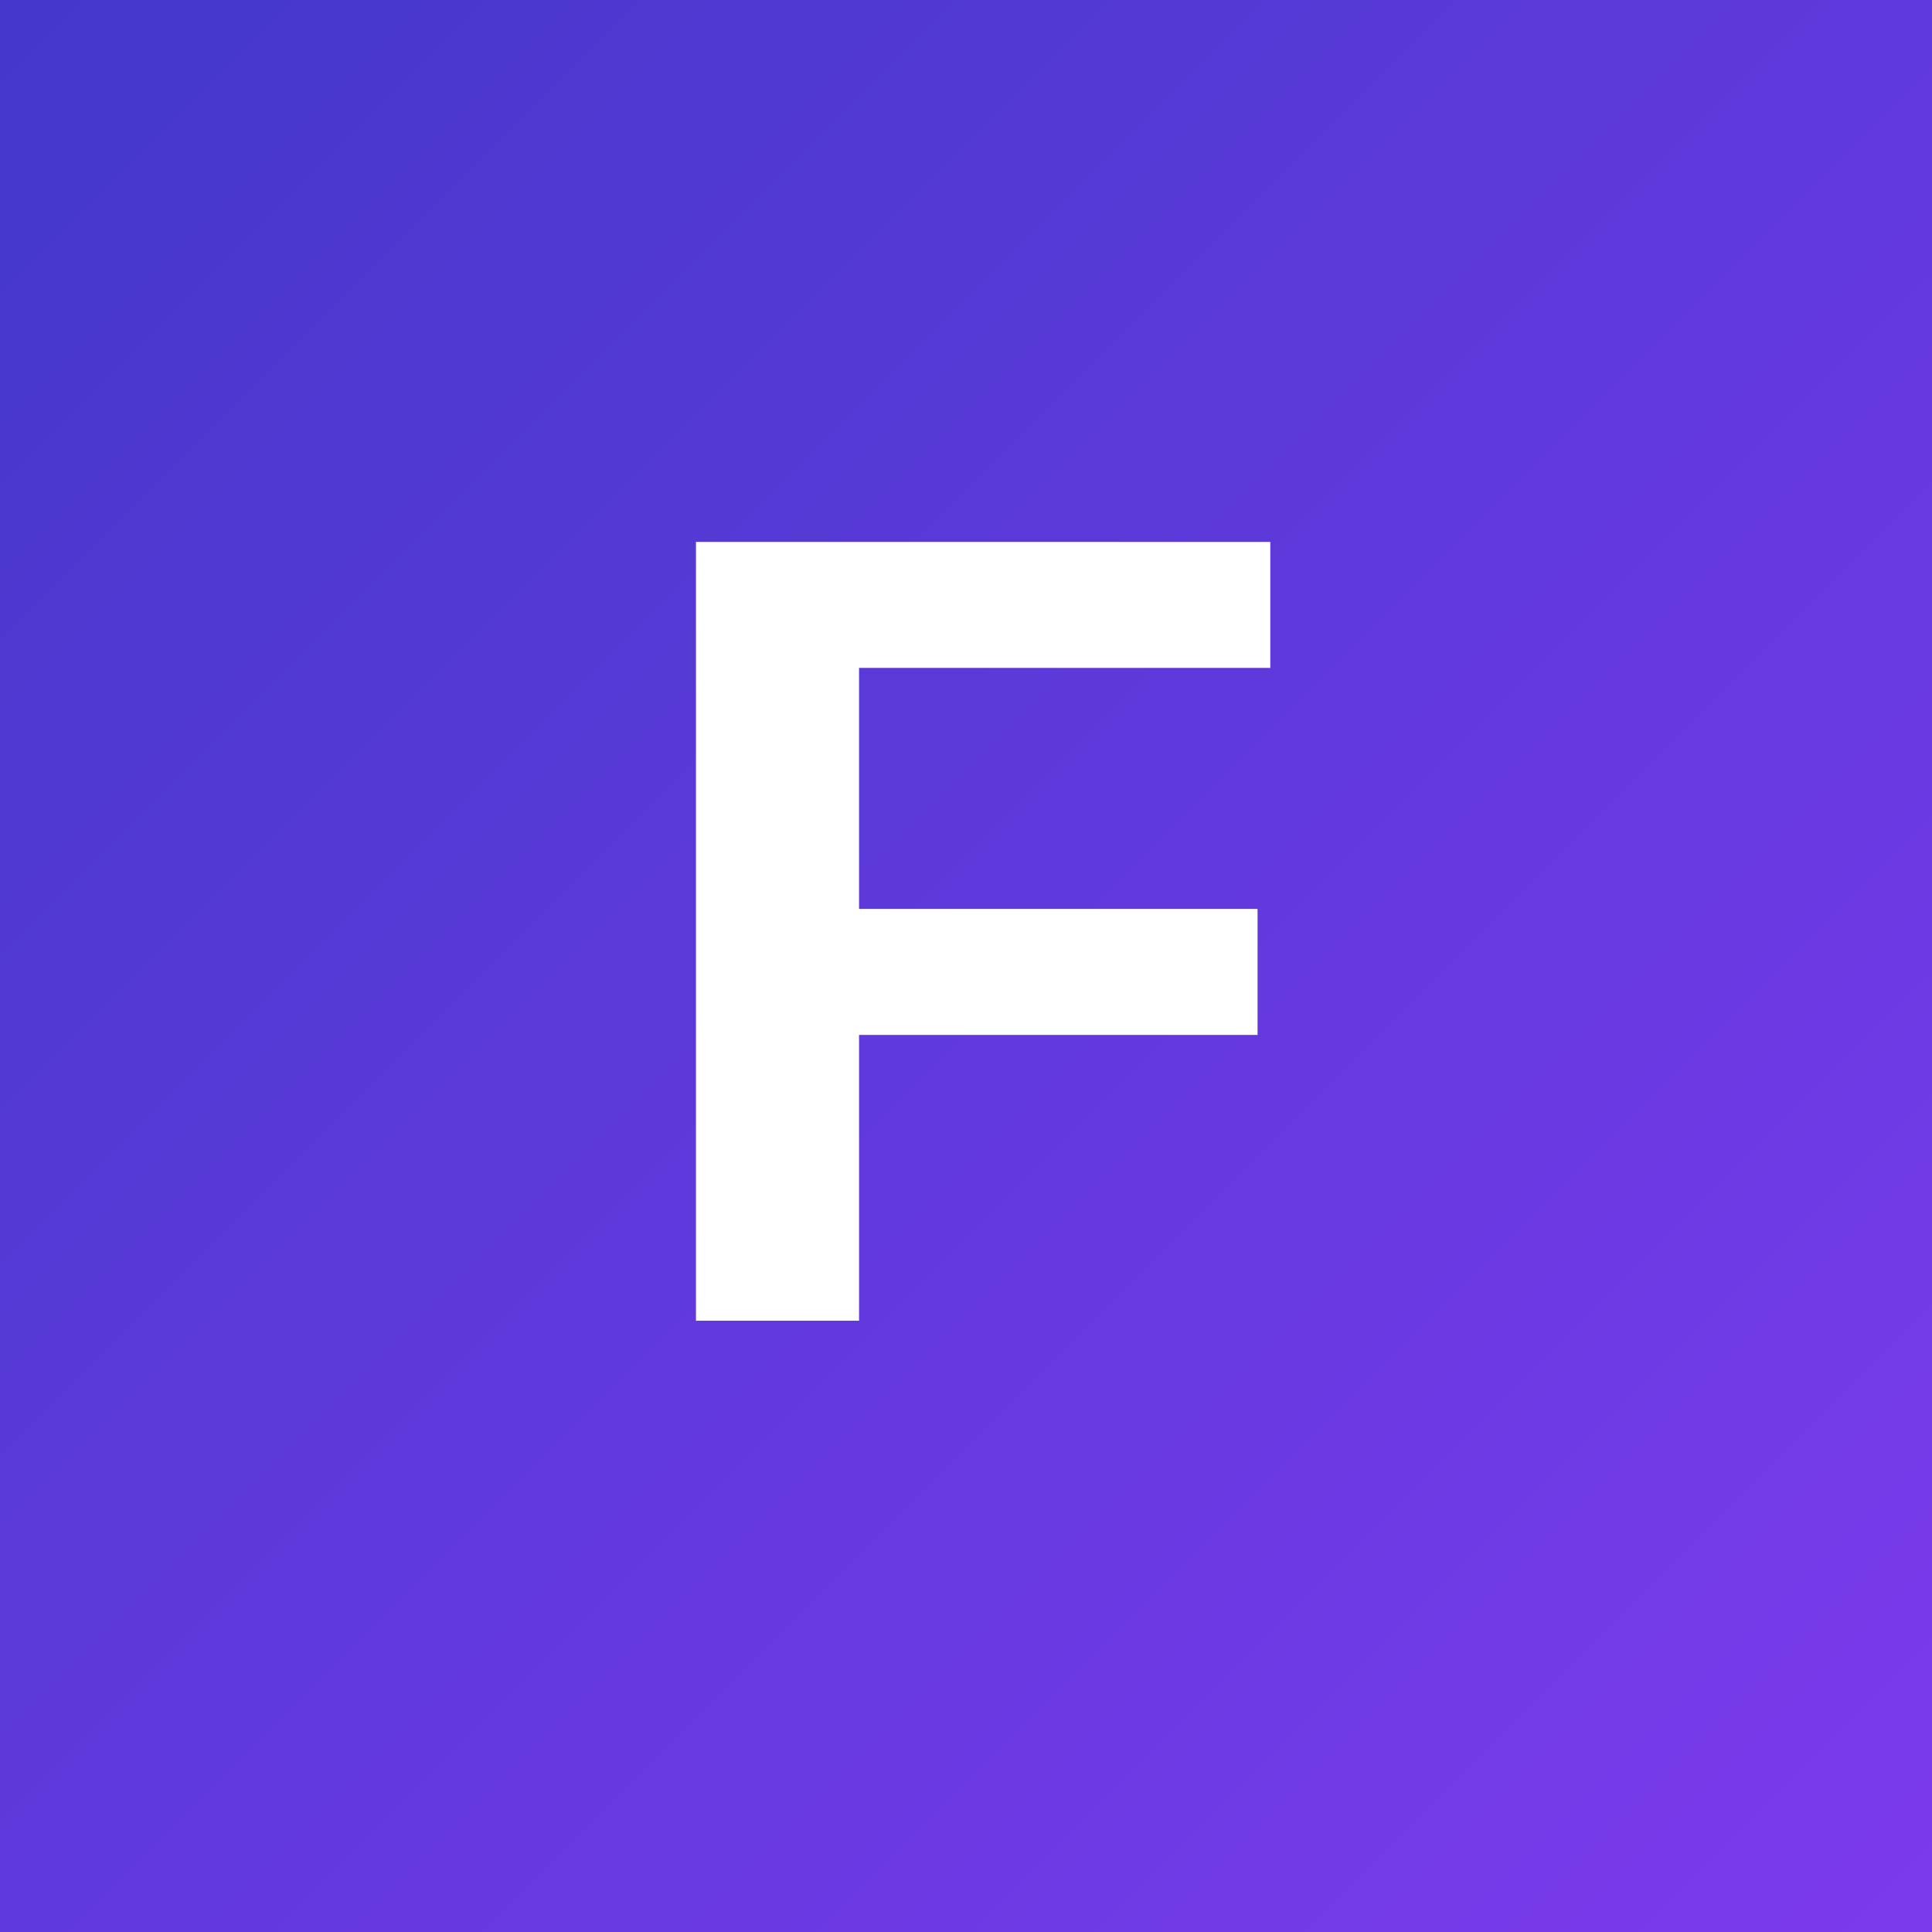
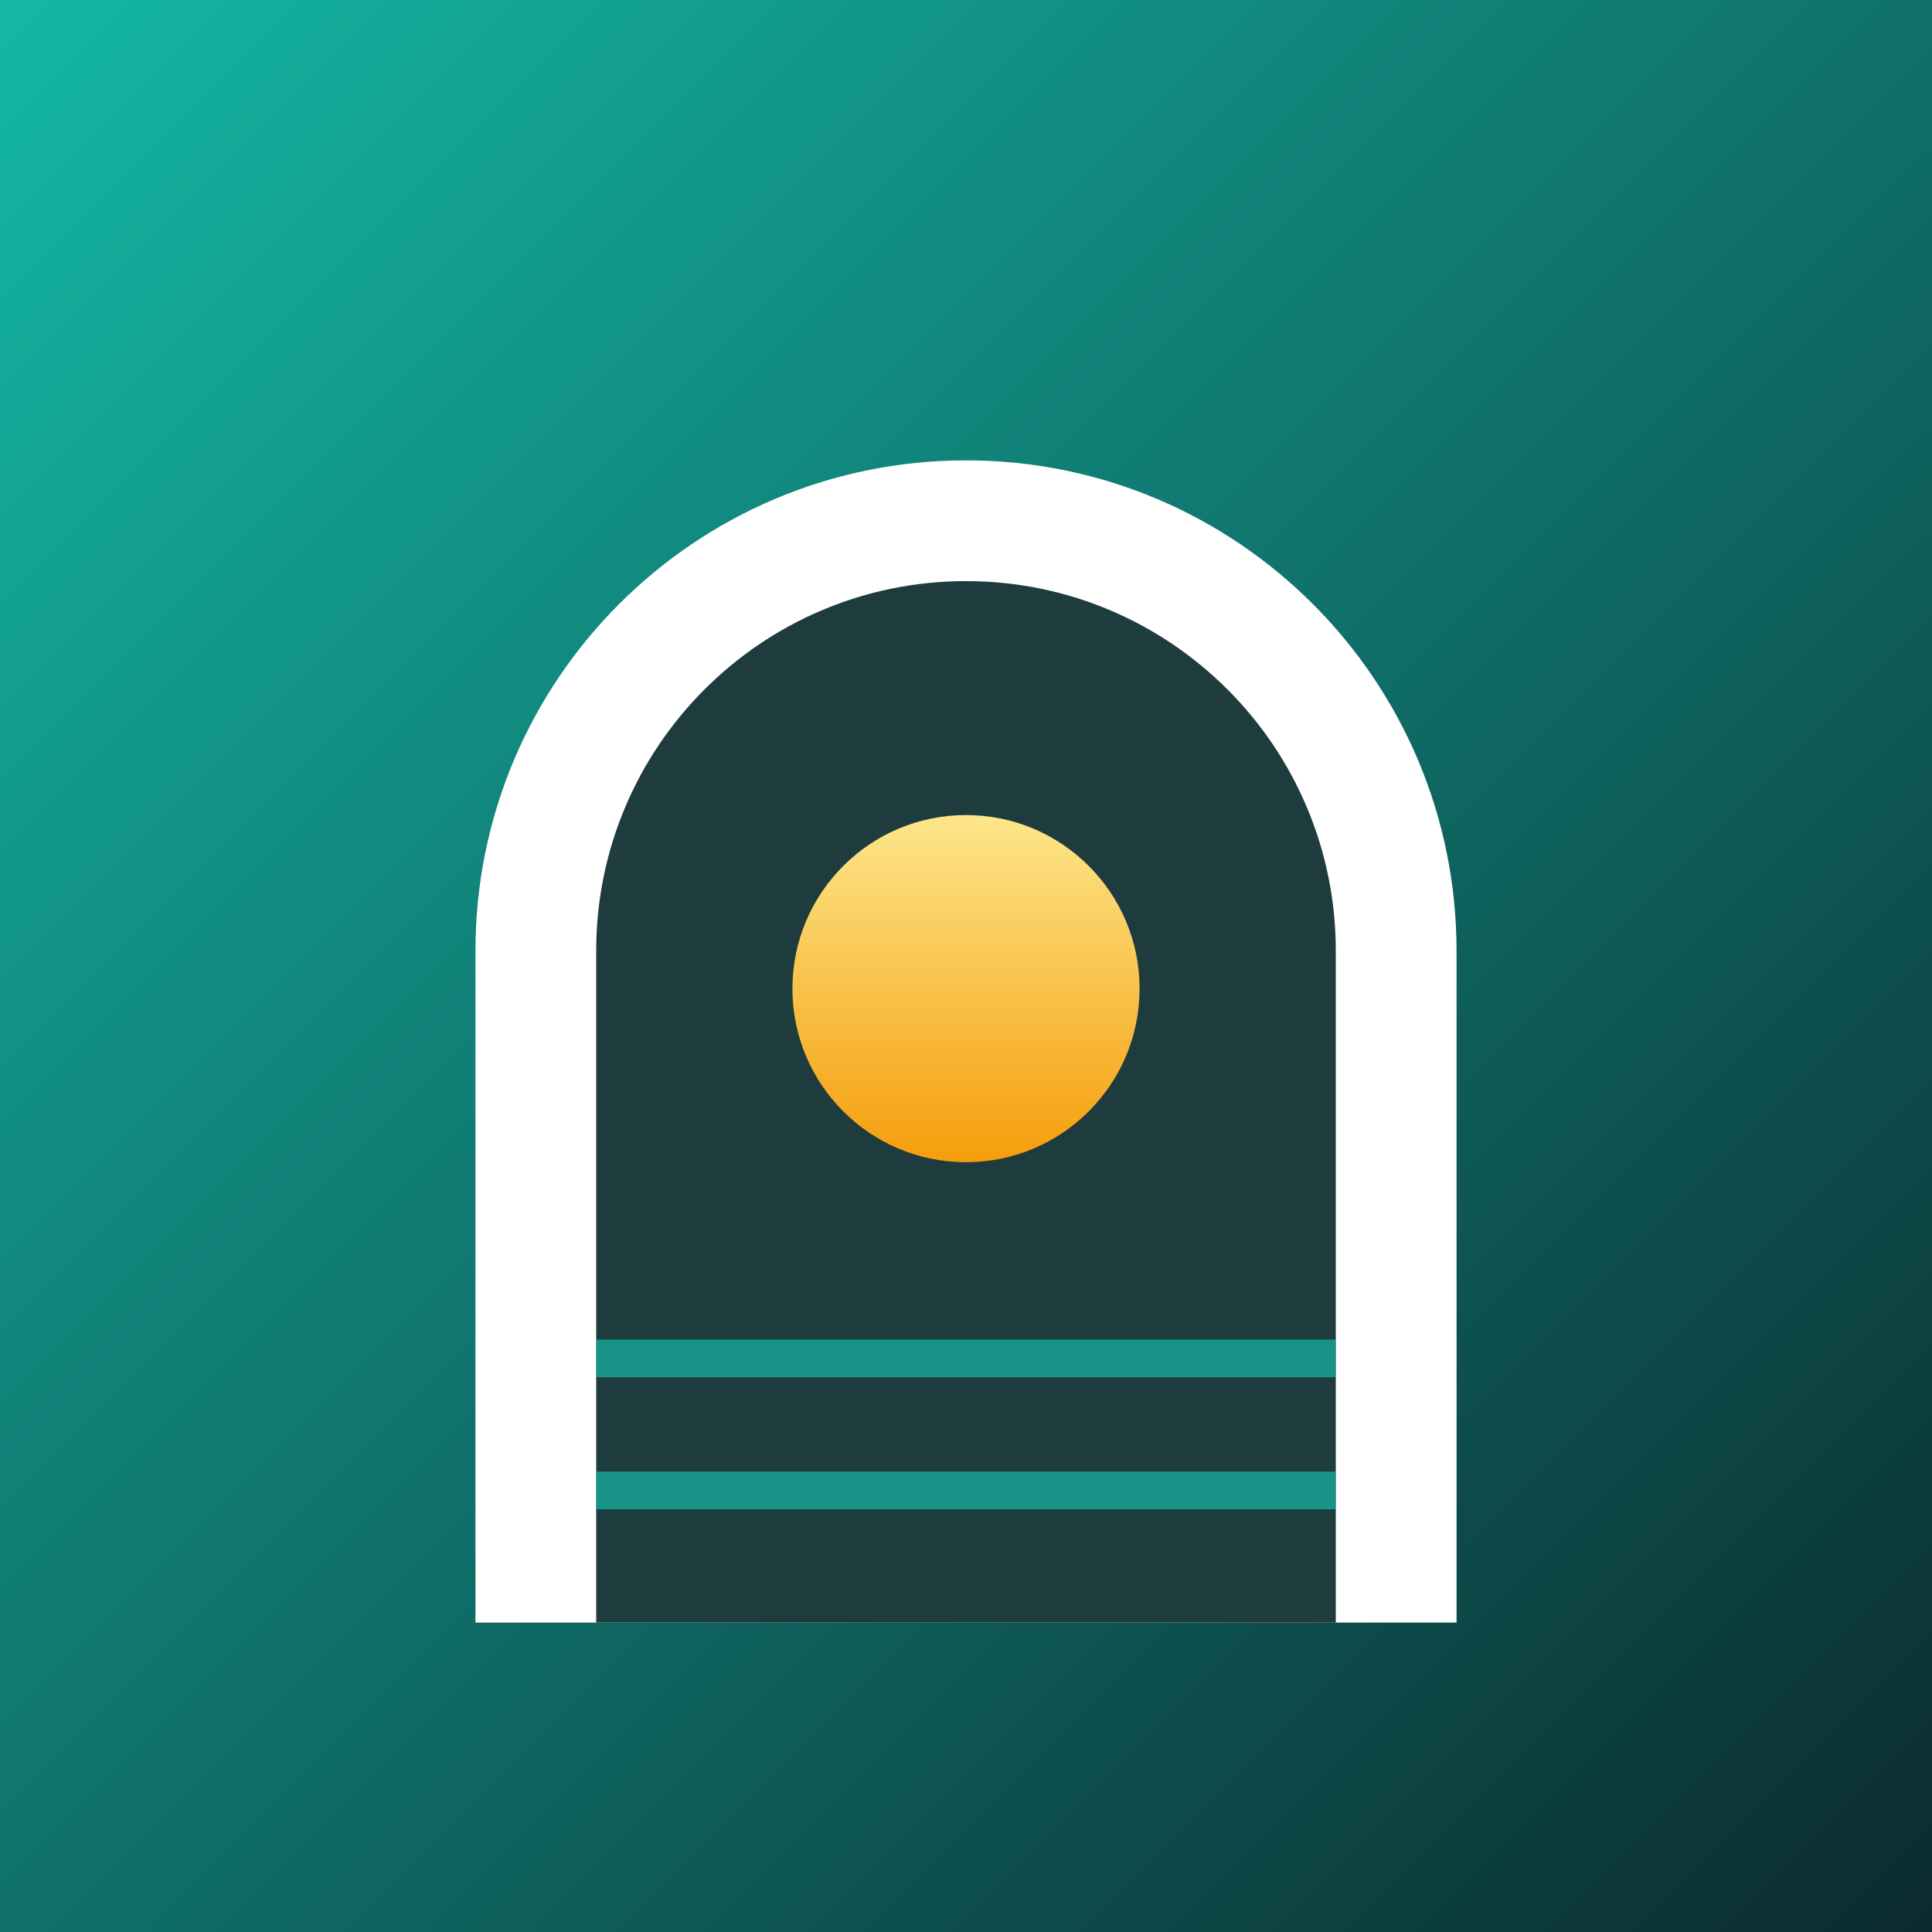
<svg xmlns="http://www.w3.org/2000/svg" viewBox="0 0 512 512">
  <defs>
-     <linearGradient id="g" x1="0" y1="0" x2="1" y2="1">
-       <stop offset="0" stop-color="#4338CA" />
-       <stop offset="1" stop-color="#7C3AED" />
+     <linearGradient id="b" x1="0" y1="0" x2="1" y2="1">
+       <stop offset="0" stop-color="#14B8A6" />
+       <stop offset="1" stop-color="#0B2A2E" />
+     </linearGradient>
+     <linearGradient id="s" x1="0" y1="0" x2="0" y2="1">
+       <stop offset="0" stop-color="#FDE68A" />
+       <stop offset="1" stop-color="#F59E0B" />
    </linearGradient>
  </defs>
-   <rect width="512" height="512" fill="url(#g)" />
-   <text x="256" y="350" font-size="300" font-weight="800" text-anchor="middle" fill="#fff" font-family="Arial,sans-serif">F</text>
+   <rect width="512" height="512" fill="url(#b)" />
+   <path d="M126 430V252a130 130 0 0 1 260 0v178z" fill="#fff" />
+   <path d="M158 430V252a98 98 0 0 1 196 0v178z" fill="#0B2A2E" opacity=".92" />
+   <circle cx="256" cy="262" r="46" fill="url(#s)" />
+   <path d="M158 360h196M158 395h196" stroke="#14B8A6" stroke-width="10" opacity=".7" />
</svg>
